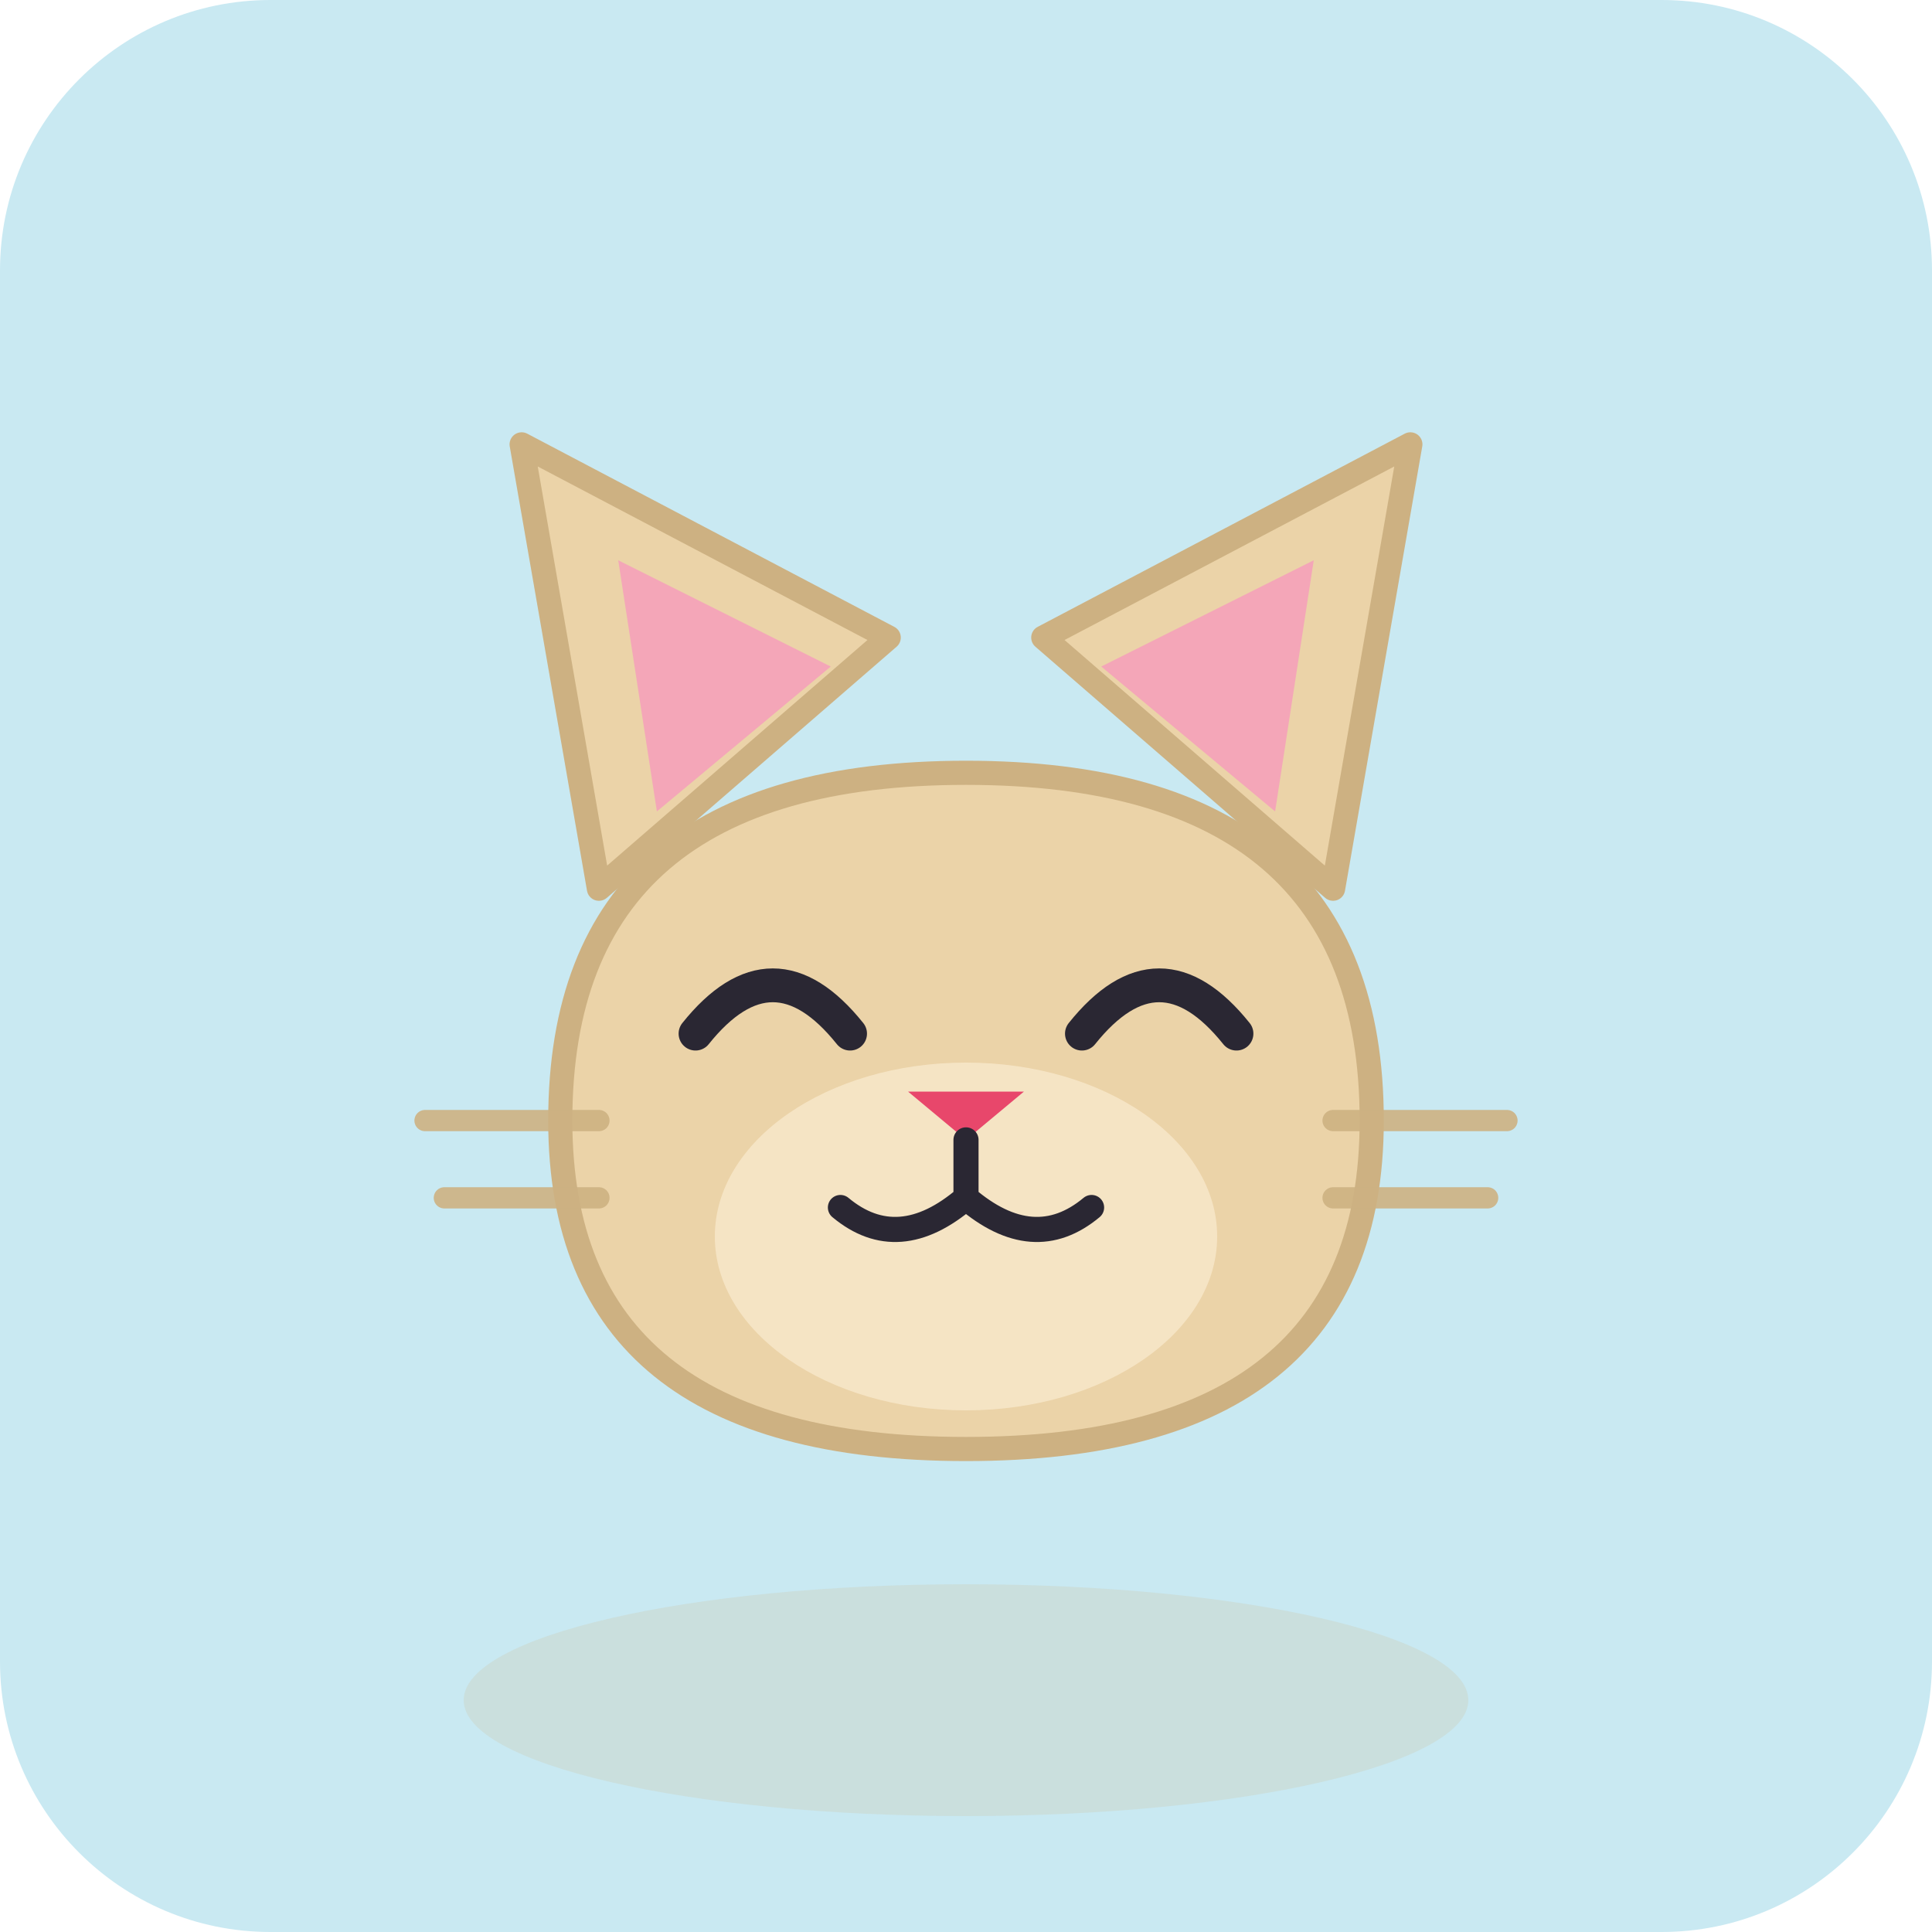
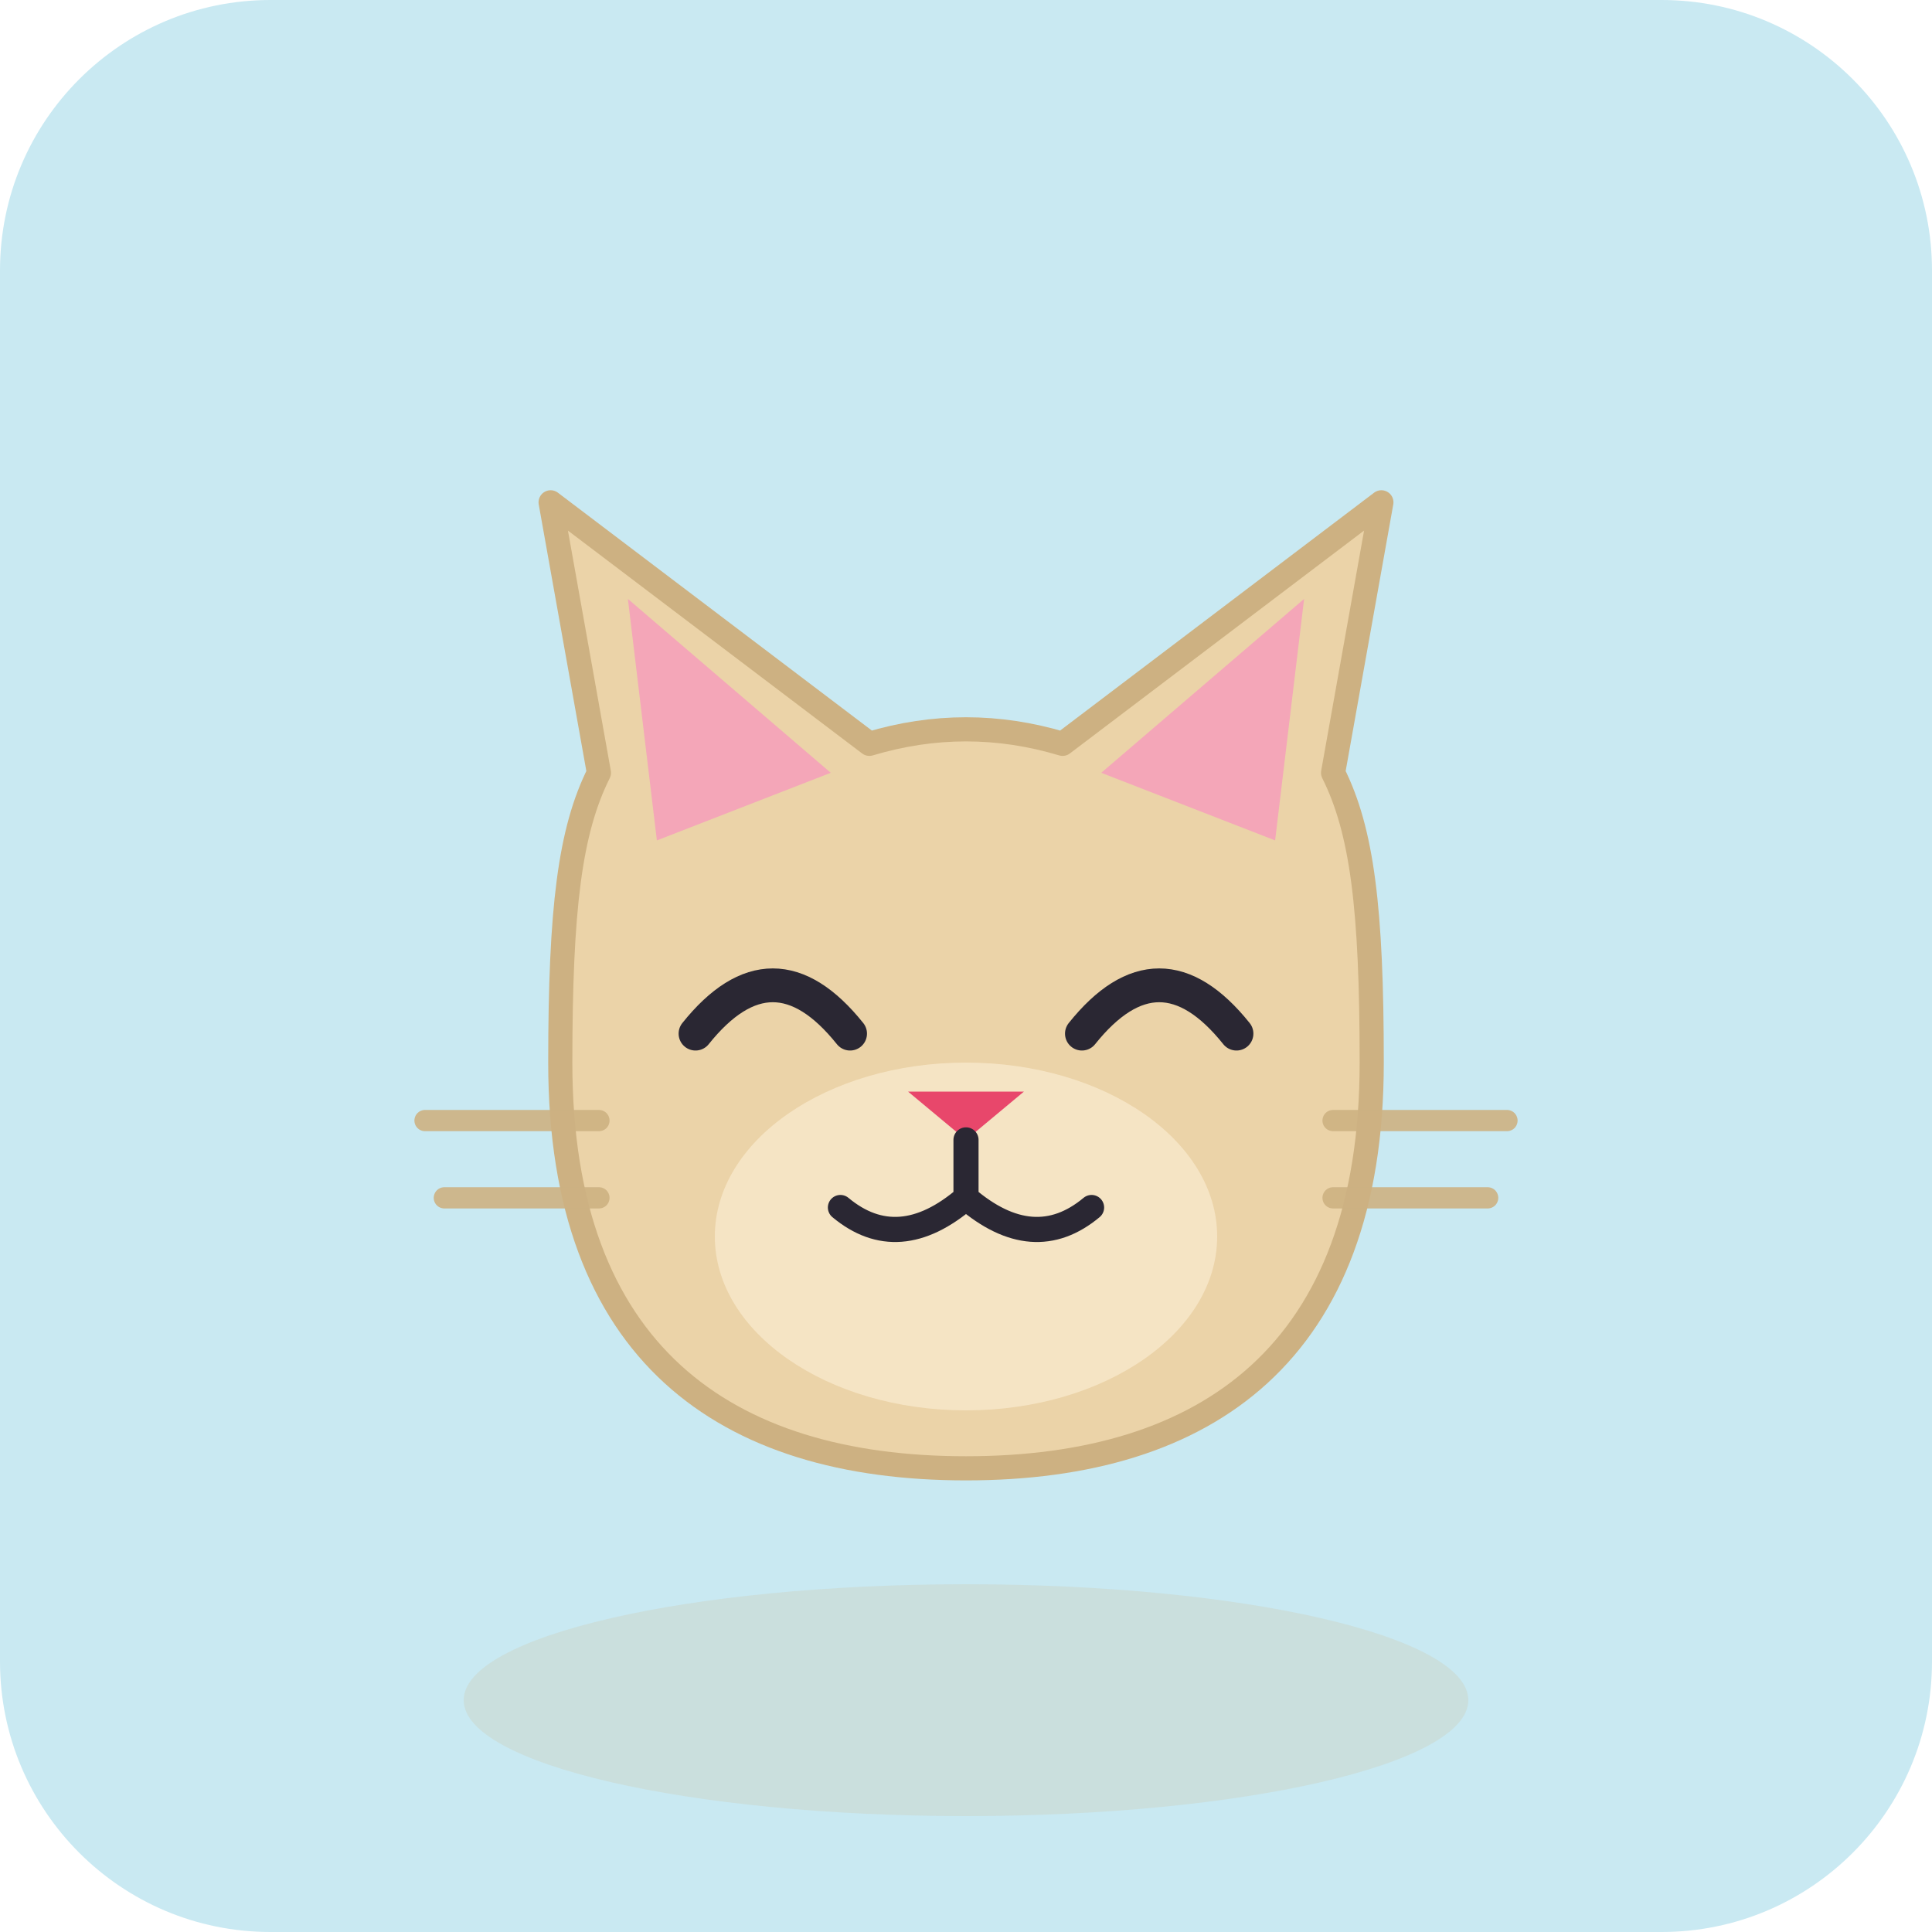
<svg xmlns="http://www.w3.org/2000/svg" viewBox="0 0 200 200" width="200" height="200" role="img">
  <rect width="200" height="200" rx="28" fill="#C9E9F2" />
  <ellipse cx="100" cy="176" rx="52" ry="12" fill="#CDB182" opacity=".18" />
-   <g stroke="#CDB182" stroke-width="2.5" stroke-linejoin="round">
-     <path d="M62 92 L54 46 L92 66 Z" fill="#EBD3A8" />
-     <path d="M138 92 L146 46 L108 66 Z" fill="#EBD3A8" />
-     <path d="M100 150 q-42 0 -42 -34 q0 -36 42 -36 q42 0 42 36 q0 34 -42 34 z" fill="#EBD3A8" />
-   </g>
-   <path d="M68 84 L64 58 L86 69 Z" fill="#F4A6B8" />
-   <path d="M132 84 L136 58 L114 69 Z" fill="#F4A6B8" />
+   <path d="M58 110 C58 94 59 86 62 80 L57 52 L90 77 Q100 74 110 77 L143 52 L138 80            C141 86 142 94 142 110 C142 140 125 152 100 152 C75 152 58 140 58 110 Z" fill="#EBD3A8" stroke="#CDB182" stroke-width="2.5" stroke-linejoin="round" />
+   <path d="M68 87 L65 62 L86 80 Z" fill="#F4A6B8" />
+   <path d="M132 87 L135 62 L114 80 Z" fill="#F4A6B8" />
  <ellipse cx="100" cy="128" rx="26" ry="18" fill="#FAEBD0" opacity=".7" />
  <path d="M72 107 q8 -10 16 0" stroke="#2A2733" stroke-width="3.5" stroke-linecap="round" fill="none" />
  <path d="M112 107 q8 -10 16 0" stroke="#2A2733" stroke-width="3.5" stroke-linecap="round" fill="none" />
  <path d="M100 118 l-6 -5 h12 z" fill="#E8476B" />
  <path d="M100 118 v6 M100 124 q-7 6 -13 1 M100 124 q7 6 13 1" stroke="#2A2733" stroke-width="2.6" fill="none" stroke-linecap="round" />
  <g stroke="#CDB182" stroke-width="2.2" stroke-linecap="round" opacity=".9">
    <path d="M62 116 h-18 M62 124 h-16 M138 116 h18 M138 124 h16" />
  </g>
</svg>
